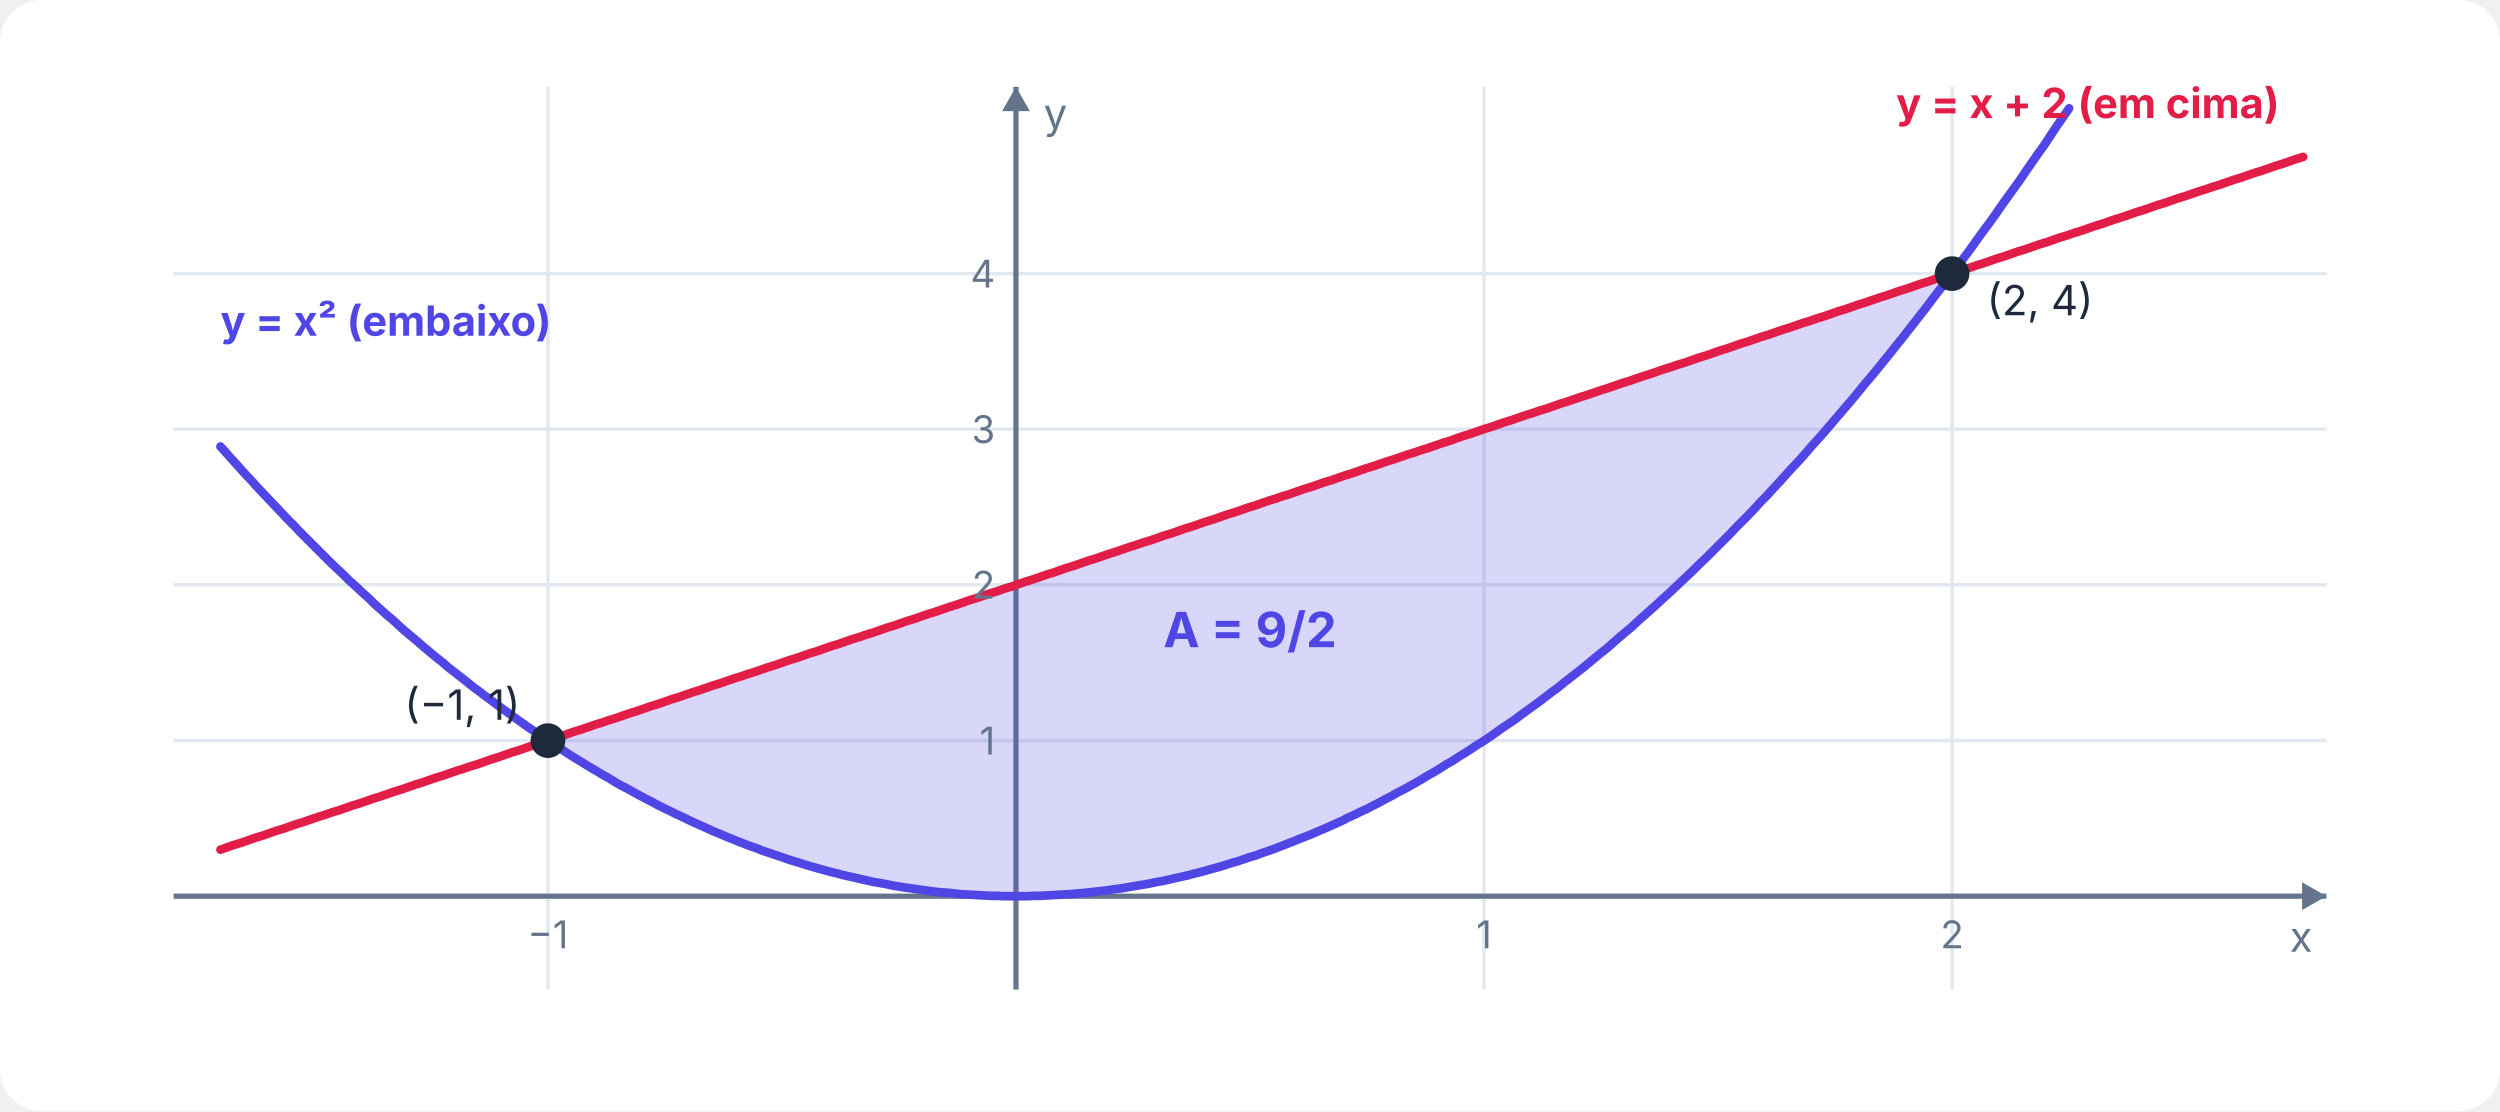
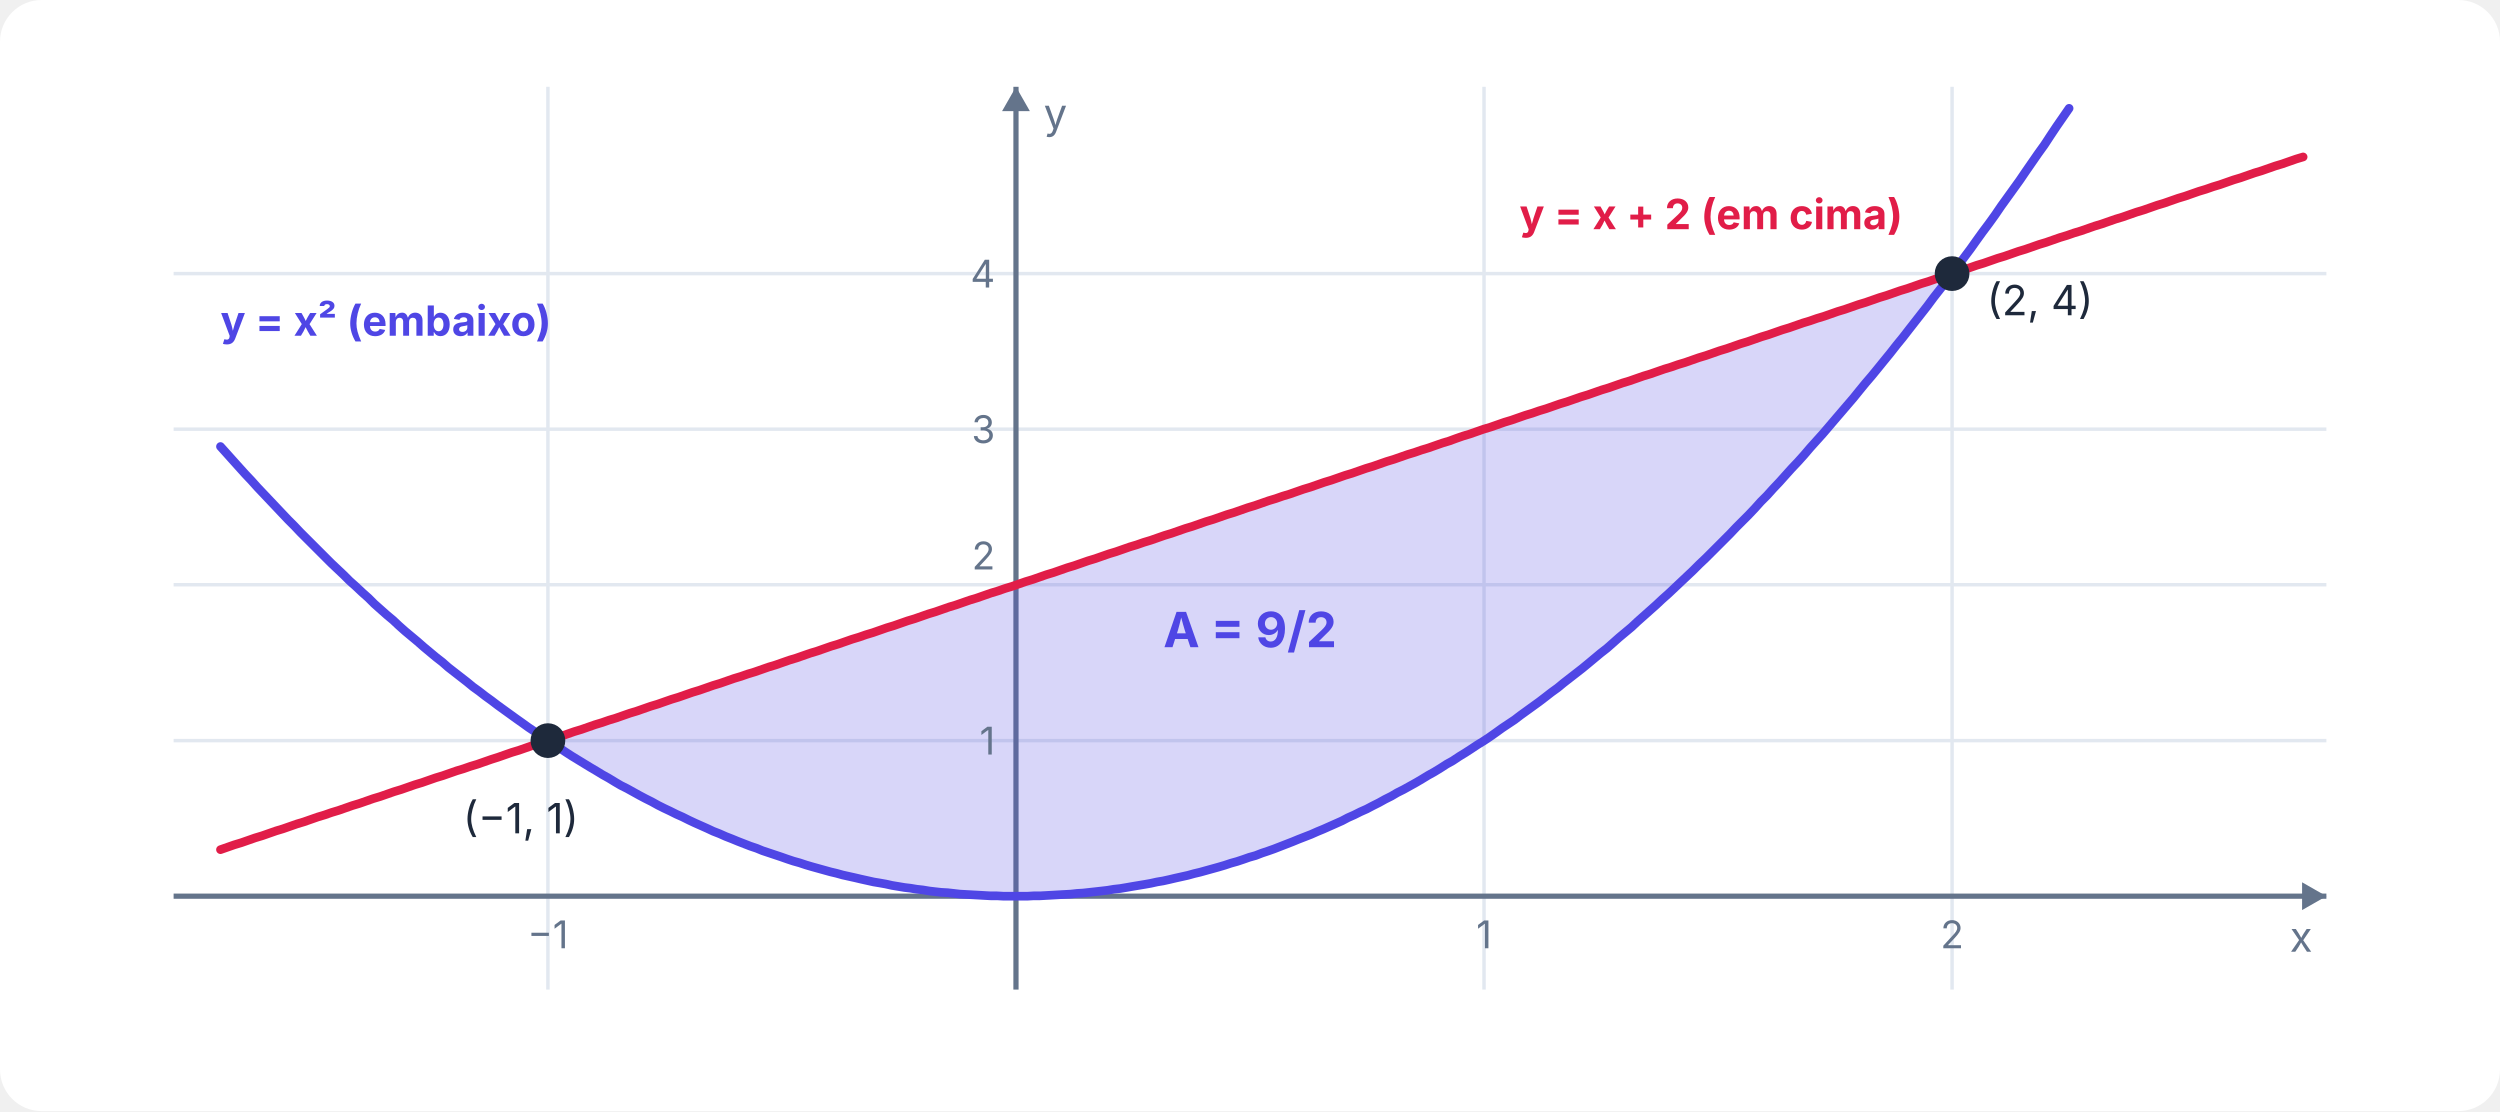
<svg xmlns="http://www.w3.org/2000/svg" viewBox="0 0 720 320" width="720" height="320" role="img" aria-label="Região entre a reta y = x + 2, em cima, e a parábola y = x², embaixo, de x = −1 a x = 2; a área vale 9/2">
  <rect width="720" height="320" rx="12" fill="#ffffff" />
  <clipPath id="quadro10">
    <rect x="50" y="25" width="620" height="260" />
  </clipPath>
  <line x1="157.8" y1="25" x2="157.8" y2="285" stroke="#e2e8f0" stroke-width="1" />
  <line x1="427.4" y1="25" x2="427.4" y2="285" stroke="#e2e8f0" stroke-width="1" />
  <line x1="562.2" y1="25" x2="562.2" y2="285" stroke="#e2e8f0" stroke-width="1" />
  <line x1="50" y1="213.3" x2="670" y2="213.3" stroke="#e2e8f0" stroke-width="1" />
  <line x1="50" y1="168.4" x2="670" y2="168.4" stroke="#e2e8f0" stroke-width="1" />
  <line x1="50" y1="123.6" x2="670" y2="123.6" stroke="#e2e8f0" stroke-width="1" />
  <line x1="50" y1="78.8" x2="670" y2="78.8" stroke="#e2e8f0" stroke-width="1" />
  <line x1="50" y1="258.1" x2="670" y2="258.1" stroke="#64748b" stroke-width="1.5" />
  <line x1="292.6" y1="25" x2="292.6" y2="285" stroke="#64748b" stroke-width="1.5" />
  <g clip-path="url(#quadro10)">
    <polygon points="157.8,213.3 159.8,212.6 161.9,211.9 163.9,211.3 165.9,210.6 167.9,209.9 170.0,209.2 172.0,208.6 174.0,207.9 176.0,207.2 178.0,206.6 180.1,205.9 182.1,205.2 184.1,204.5 186.1,203.9 188.2,203.2 190.2,202.5 192.2,201.8 194.2,201.2 196.2,200.5 198.3,199.8 200.3,199.2 202.3,198.5 204.3,197.8 206.3,197.1 208.4,196.5 210.4,195.8 212.4,195.1 214.4,194.4 216.5,193.8 218.5,193.1 220.5,192.4 222.5,191.8 224.5,191.1 226.6,190.4 228.6,189.7 230.6,189.1 232.6,188.4 234.7,187.7 236.7,187.1 238.7,186.4 240.7,185.7 242.7,185.0 244.8,184.4 246.8,183.7 248.8,183.0 250.8,182.3 252.8,181.7 254.9,181.0 256.9,180.3 258.9,179.7 260.9,179.0 263.0,178.3 265.0,177.6 267.0,177.0 269.0,176.3 271.0,175.6 273.1,174.9 275.1,174.3 277.1,173.6 279.1,172.9 281.2,172.3 283.2,171.6 285.2,170.9 287.2,170.2 289.2,169.6 291.3,168.9 293.3,168.2 295.3,167.6 297.3,166.9 299.3,166.2 301.4,165.5 303.4,164.9 305.4,164.2 307.4,163.5 309.5,162.8 311.5,162.2 313.5,161.5 315.5,160.8 317.5,160.2 319.6,159.5 321.6,158.8 323.6,158.1 325.6,157.5 327.7,156.8 329.7,156.1 331.7,155.4 333.7,154.8 335.7,154.1 337.8,153.4 339.8,152.8 341.8,152.1 343.8,151.4 345.8,150.7 347.9,150.1 349.9,149.4 351.9,148.7 353.9,148.1 356.0,147.4 358.0,146.7 360.0,146.0 362.0,145.4 364.0,144.7 366.1,144.0 368.1,143.3 370.1,142.7 372.1,142.0 374.2,141.3 376.2,140.7 378.2,140.0 380.2,139.3 382.2,138.6 384.3,138.0 386.3,137.3 388.3,136.6 390.3,135.9 392.3,135.3 394.4,134.6 396.4,133.9 398.4,133.3 400.4,132.6 402.5,131.9 404.5,131.2 406.5,130.6 408.5,129.9 410.5,129.2 412.6,128.6 414.6,127.9 416.6,127.2 418.6,126.5 420.7,125.9 422.7,125.2 424.7,124.5 426.7,123.8 428.7,123.2 430.8,122.5 432.8,121.8 434.8,121.2 436.8,120.5 438.8,119.8 440.9,119.1 442.9,118.5 444.9,117.8 446.9,117.1 449.0,116.4 451.0,115.8 453.0,115.1 455.0,114.4 457.0,113.8 459.1,113.1 461.1,112.4 463.1,111.7 465.1,111.1 467.2,110.4 469.2,109.7 471.2,109.1 473.2,108.4 475.2,107.7 477.3,107.0 479.3,106.4 481.3,105.7 483.3,105.0 485.3,104.3 487.4,103.7 489.4,103.0 491.4,102.3 493.4,101.7 495.5,101.0 497.5,100.3 499.5,99.6 501.5,99.0 503.5,98.3 505.6,97.6 507.6,96.9 509.6,96.3 511.6,95.6 513.7,94.9 515.7,94.3 517.7,93.6 519.7,92.9 521.7,92.2 523.8,91.6 525.8,90.9 527.8,90.2 529.8,89.6 531.8,88.9 533.9,88.2 535.9,87.5 537.9,86.9 539.9,86.2 542.0,85.5 544.0,84.8 546.0,84.2 548.0,83.5 550.0,82.8 552.1,82.2 554.1,81.5 556.1,80.8 558.1,80.1 560.2,79.5 562.2,78.8 562.2,78.8 560.2,81.5 558.1,84.1 556.1,86.8 554.1,89.4 552.1,92.0 550.0,94.6 548.0,97.1 546.0,99.7 544.0,102.2 542.0,104.7 539.9,107.2 537.9,109.6 535.9,112.1 533.9,114.5 531.8,116.9 529.8,119.2 527.8,121.6 525.8,123.9 523.8,126.3 521.7,128.6 519.7,130.8 517.7,133.1 515.7,135.3 513.7,137.5 511.6,139.7 509.6,141.9 507.6,144.1 505.6,146.2 503.5,148.3 501.5,150.4 499.5,152.5 497.5,154.5 495.5,156.6 493.4,158.6 491.4,160.6 489.4,162.5 487.4,164.5 485.3,166.4 483.3,168.3 481.3,170.2 479.3,172.1 477.3,174.0 475.2,175.8 473.2,177.6 471.2,179.4 469.2,181.2 467.2,182.9 465.1,184.7 463.1,186.4 461.1,188.1 459.1,189.7 457.0,191.4 455.0,193.0 453.0,194.6 451.0,196.2 449.0,197.8 446.9,199.3 444.9,200.9 442.9,202.4 440.9,203.9 438.8,205.3 436.8,206.8 434.8,208.2 432.8,209.6 430.8,211.0 428.7,212.4 426.7,213.7 424.7,215.1 422.7,216.4 420.7,217.6 418.6,218.9 416.6,220.2 414.6,221.4 412.6,222.6 410.5,223.8 408.5,224.9 406.5,226.1 404.5,227.2 402.5,228.3 400.4,229.4 398.4,230.5 396.4,231.5 394.4,232.6 392.3,233.6 390.3,234.5 388.3,235.5 386.3,236.5 384.3,237.4 382.2,238.3 380.2,239.2 378.2,240.0 376.2,240.9 374.2,241.7 372.1,242.5 370.1,243.3 368.1,244.0 366.1,244.8 364.0,245.5 362.0,246.2 360.0,246.9 358.0,247.6 356.0,248.2 353.9,248.8 351.9,249.4 349.9,250.0 347.9,250.6 345.8,251.1 343.8,251.6 341.8,252.1 339.8,252.6 337.8,253.1 335.7,253.5 333.7,253.9 331.7,254.3 329.7,254.7 327.7,255.1 325.6,255.4 323.6,255.7 321.6,256.0 319.6,256.3 317.5,256.6 315.5,256.8 313.5,257.0 311.5,257.2 309.5,257.4 307.4,257.6 305.4,257.7 303.4,257.8 301.4,257.9 299.3,258.0 297.3,258.0 295.3,258.1 293.3,258.1 291.3,258.1 289.2,258.1 287.2,258.0 285.2,258.0 283.2,257.9 281.2,257.8 279.1,257.7 277.1,257.5 275.1,257.3 273.1,257.2 271.0,257.0 269.0,256.7 267.0,256.5 265.0,256.2 263.0,255.9 260.9,255.6 258.9,255.3 256.9,255.0 254.9,254.6 252.8,254.2 250.8,253.8 248.8,253.4 246.8,252.9 244.8,252.5 242.7,252.0 240.7,251.5 238.7,250.9 236.7,250.4 234.7,249.8 232.6,249.2 230.6,248.6 228.6,248.0 226.6,247.3 224.5,246.7 222.5,246.0 220.5,245.3 218.5,244.5 216.5,243.8 214.4,243.0 212.4,242.2 210.4,241.4 208.4,240.6 206.3,239.7 204.3,238.9 202.3,238.0 200.3,237.1 198.3,236.1 196.2,235.2 194.2,234.2 192.2,233.2 190.2,232.2 188.2,231.2 186.1,230.1 184.1,229.1 182.1,228.0 180.1,226.8 178.0,225.7 176.0,224.6 174.0,223.4 172.0,222.2 170.0,221.0 167.9,219.7 165.9,218.5 163.9,217.2 161.9,215.9 159.8,214.6 157.8,213.3" fill="#4f46e5" fill-opacity="0.22" stroke="none" />
    <polyline points="63.5,244.7 65.5,244.0 67.5,243.3 69.5,242.7 71.5,242.0 73.5,241.3 75.5,240.7 77.5,240.0 79.5,239.3 81.5,238.7 83.5,238.0 85.5,237.3 87.5,236.7 89.5,236.0 91.5,235.3 93.5,234.7 95.5,234.0 97.5,233.4 99.5,232.7 101.5,232.0 103.5,231.4 105.5,230.7 107.5,230.0 109.5,229.4 111.5,228.7 113.5,228.0 115.5,227.4 117.5,226.7 119.5,226.0 121.5,225.4 123.5,224.7 125.5,224.0 127.5,223.4 129.5,222.7 131.5,222.0 133.5,221.4 135.5,220.7 137.5,220.1 139.5,219.4 141.5,218.7 143.4,218.1 145.4,217.4 147.4,216.7 149.4,216.1 151.4,215.4 153.4,214.7 155.4,214.1 157.4,213.4 159.4,212.7 161.4,212.1 163.4,211.4 165.4,210.7 167.4,210.1 169.4,209.4 171.4,208.7 173.4,208.1 175.4,207.4 177.4,206.8 179.4,206.1 181.4,205.4 183.4,204.8 185.4,204.1 187.4,203.4 189.4,202.8 191.4,202.1 193.4,201.4 195.4,200.8 197.4,200.1 199.4,199.4 201.4,198.8 203.4,198.1 205.4,197.4 207.4,196.8 209.4,196.1 211.4,195.4 213.4,194.8 215.4,194.1 217.4,193.5 219.4,192.8 221.4,192.1 223.4,191.5 225.4,190.8 227.4,190.1 229.4,189.5 231.4,188.8 233.4,188.1 235.4,187.5 237.4,186.8 239.4,186.1 241.4,185.5 243.4,184.8 245.4,184.1 247.4,183.5 249.4,182.8 251.4,182.2 253.4,181.5 255.4,180.8 257.4,180.2 259.4,179.5 261.4,178.8 263.4,178.2 265.4,177.5 267.4,176.8 269.4,176.2 271.4,175.5 273.4,174.8 275.4,174.2 277.4,173.5 279.4,172.8 281.4,172.2 283.4,171.5 285.4,170.8 287.4,170.2 289.4,169.5 291.4,168.9 293.4,168.2 295.4,167.5 297.4,166.9 299.4,166.2 301.4,165.5 303.4,164.9 305.4,164.2 307.4,163.5 309.4,162.9 311.4,162.2 313.4,161.5 315.4,160.9 317.4,160.2 319.4,159.5 321.4,158.9 323.4,158.2 325.4,157.5 327.4,156.9 329.4,156.2 331.4,155.6 333.4,154.9 335.4,154.2 337.4,153.6 339.4,152.9 341.4,152.2 343.4,151.6 345.4,150.9 347.4,150.2 349.4,149.6 351.4,148.9 353.4,148.2 355.4,147.6 357.4,146.9 359.4,146.2 361.4,145.6 363.4,144.9 365.4,144.2 367.4,143.6 369.4,142.9 371.4,142.3 373.4,141.6 375.4,140.9 377.4,140.3 379.4,139.6 381.4,138.9 383.4,138.3 385.4,137.6 387.4,136.9 389.4,136.3 391.4,135.6 393.4,134.9 395.4,134.3 397.4,133.6 399.4,132.9 401.4,132.3 403.4,131.6 405.4,130.9 407.4,130.3 409.4,129.6 411.4,129.0 413.4,128.3 415.4,127.6 417.4,127.0 419.3,126.3 421.3,125.6 423.3,125.0 425.3,124.3 427.3,123.6 429.3,123.0 431.3,122.3 433.3,121.6 435.3,121.0 437.3,120.3 439.3,119.6 441.3,119.0 443.3,118.3 445.3,117.7 447.3,117.0 449.3,116.3 451.3,115.7 453.3,115.0 455.3,114.3 457.3,113.7 459.3,113.0 461.3,112.3 463.3,111.7 465.3,111.0 467.3,110.3 469.3,109.7 471.3,109.0 473.3,108.3 475.3,107.7 477.3,107.0 479.3,106.3 481.3,105.7 483.3,105.0 485.3,104.4 487.3,103.7 489.3,103.0 491.3,102.4 493.3,101.7 495.3,101.0 497.3,100.4 499.3,99.7 501.3,99.0 503.3,98.4 505.3,97.7 507.3,97.0 509.3,96.4 511.3,95.7 513.3,95.0 515.3,94.4 517.3,93.7 519.3,93.0 521.3,92.4 523.3,91.7 525.3,91.1 527.3,90.4 529.3,89.7 531.3,89.1 533.3,88.4 535.3,87.7 537.3,87.1 539.3,86.4 541.3,85.7 543.3,85.1 545.3,84.4 547.3,83.7 549.3,83.1 551.3,82.4 553.3,81.7 555.3,81.1 557.3,80.4 559.3,79.7 561.3,79.1 563.3,78.4 565.3,77.8 567.3,77.1 569.3,76.4 571.3,75.8 573.3,75.1 575.3,74.4 577.3,73.8 579.3,73.1 581.3,72.4 583.3,71.8 585.3,71.1 587.3,70.4 589.3,69.8 591.3,69.1 593.3,68.4 595.3,67.8 597.3,67.1 599.3,66.5 601.3,65.8 603.3,65.1 605.3,64.5 607.3,63.8 609.3,63.1 611.3,62.5 613.3,61.8 615.3,61.1 617.3,60.5 619.3,59.8 621.3,59.1 623.3,58.5 625.3,57.8 627.3,57.1 629.3,56.5 631.3,55.8 633.3,55.1 635.3,54.5 637.3,53.8 639.3,53.2 641.3,52.5 643.3,51.8 645.3,51.2 647.3,50.5 649.3,49.8 651.3,49.2 653.3,48.5 655.3,47.8 657.3,47.2 659.3,46.5 661.3,45.8 663.3,45.2" fill="none" stroke="#e11d48" stroke-width="2.5" stroke-linejoin="round" stroke-linecap="round" />
    <polyline points="63.5,128.6 65.3,130.6 67.0,132.5 68.8,134.5 70.6,136.5 72.4,138.4 74.1,140.3 75.9,142.2 77.7,144.1 79.5,146.0 81.2,147.8 83.0,149.7 84.8,151.5 86.5,153.3 88.3,155.1 90.1,156.9 91.9,158.7 93.6,160.4 95.4,162.2 97.2,163.9 99.0,165.6 100.7,167.3 102.5,168.9 104.3,170.6 106.1,172.2 107.8,173.9 109.6,175.5 111.4,177.1 113.2,178.6 114.9,180.2 116.7,181.8 118.5,183.3 120.3,184.8 122.0,186.3 123.8,187.8 125.6,189.3 127.4,190.7 129.1,192.2 130.9,193.6 132.7,195.0 134.5,196.4 136.2,197.8 138.0,199.1 139.8,200.5 141.6,201.8 143.3,203.1 145.1,204.4 146.9,205.7 148.7,207.0 150.4,208.2 152.2,209.5 154.0,210.7 155.8,211.9 157.5,213.1 159.3,214.3 161.1,215.4 162.9,216.6 164.6,217.7 166.4,218.8 168.2,219.9 170.0,221.0 171.7,222.0 173.5,223.1 175.3,224.1 177.1,225.2 178.8,226.2 180.6,227.1 182.4,228.1 184.2,229.1 185.9,230.0 187.7,230.9 189.5,231.9 191.3,232.8 193.0,233.6 194.8,234.5 196.6,235.3 198.4,236.2 200.1,237.0 201.9,237.8 203.7,238.6 205.4,239.4 207.2,240.1 209.0,240.9 210.8,241.6 212.5,242.3 214.3,243.0 216.1,243.7 217.9,244.3 219.6,245.0 221.4,245.6 223.2,246.2 225.0,246.8 226.7,247.4 228.5,248.0 230.3,248.5 232.1,249.1 233.8,249.6 235.6,250.1 237.4,250.6 239.2,251.1 240.9,251.5 242.7,252.0 244.5,252.4 246.3,252.8 248.0,253.2 249.8,253.6 251.6,254.0 253.4,254.3 255.1,254.6 256.9,255.0 258.7,255.3 260.5,255.6 262.2,255.8 264.0,256.1 265.8,256.3 267.6,256.6 269.3,256.8 271.1,257.0 272.9,257.1 274.7,257.3 276.4,257.5 278.2,257.6 280.0,257.7 281.8,257.8 283.5,257.9 285.3,258.0 287.1,258.0 288.9,258.1 290.6,258.1 292.4,258.1 294.2,258.1 296.0,258.1 297.7,258.0 299.5,258.0 301.3,257.9 303.1,257.8 304.8,257.7 306.6,257.6 308.4,257.5 310.2,257.3 311.9,257.2 313.7,257.0 315.5,256.8 317.3,256.6 319.0,256.4 320.8,256.1 322.6,255.9 324.4,255.6 326.1,255.3 327.9,255.0 329.7,254.7 331.4,254.4 333.2,254.0 335.0,253.7 336.8,253.3 338.5,252.9 340.3,252.5 342.1,252.1 343.9,251.6 345.6,251.2 347.4,250.7 349.2,250.2 351.0,249.7 352.7,249.2 354.5,248.6 356.3,248.1 358.1,247.5 359.8,246.9 361.6,246.4 363.4,245.7 365.2,245.1 366.9,244.5 368.7,243.8 370.5,243.1 372.3,242.4 374.0,241.7 375.8,241.0 377.6,240.3 379.4,239.5 381.1,238.8 382.9,238.0 384.7,237.2 386.5,236.4 388.2,235.5 390.0,234.7 391.8,233.8 393.6,233.0 395.3,232.1 397.1,231.2 398.9,230.2 400.7,229.3 402.4,228.3 404.2,227.4 406.0,226.4 407.8,225.4 409.5,224.4 411.3,223.3 413.1,222.3 414.9,221.2 416.6,220.1 418.4,219.1 420.2,217.9 422.0,216.8 423.7,215.7 425.5,214.5 427.3,213.4 429.1,212.2 430.8,211.0 432.6,209.7 434.4,208.5 436.2,207.3 437.9,206.0 439.7,204.7 441.5,203.4 443.3,202.1 445.0,200.8 446.8,199.4 448.6,198.1 450.3,196.7 452.1,195.3 453.9,193.9 455.7,192.5 457.4,191.1 459.2,189.6 461.0,188.1 462.8,186.7 464.5,185.2 466.3,183.6 468.1,182.1 469.9,180.6 471.6,179.0 473.4,177.4 475.2,175.8 477.0,174.2 478.7,172.6 480.5,171.0 482.3,169.3 484.1,167.6 485.8,166.0 487.6,164.3 489.4,162.5 491.2,160.8 492.9,159.1 494.7,157.3 496.5,155.5 498.3,153.7 500.0,151.9 501.8,150.1 503.6,148.3 505.4,146.4 507.1,144.5 508.9,142.7 510.7,140.7 512.5,138.8 514.2,136.9 516.0,134.9 517.8,133.0 519.6,131.0 521.3,129.0 523.1,127.0 524.9,125.0 526.7,122.9 528.4,120.9 530.2,118.8 532.0,116.7 533.8,114.6 535.5,112.5 537.3,110.3 539.1,108.2 540.9,106.0 542.6,103.9 544.4,101.7 546.2,99.4 548.0,97.2 549.7,95.0 551.5,92.7 553.3,90.4 555.1,88.1 556.8,85.8 558.6,83.5 560.4,81.2 562.2,78.8 563.9,76.5 565.7,74.1 567.5,71.7 569.2,69.3 571.0,66.8 572.8,64.4 574.6,61.9 576.3,59.4 578.1,56.9 579.9,54.4 581.7,51.9 583.4,49.4 585.2,46.8 587.0,44.2 588.8,41.7 590.5,39.1 592.3,36.4 594.1,33.8 595.9,31.2" fill="none" stroke="#4f46e5" stroke-width="2.5" stroke-linejoin="round" stroke-linecap="round" />
  </g>
  <polygon points="670,258.1 663,254.1 663,262.1" fill="#64748b" />
  <polygon points="292.6,25 288.6,32 296.6,32" fill="#64748b" />
  <text x="666.0" y="274.1" font-size="12" fill="#64748b" text-anchor="end" font-weight="normal" font-family="Inter, Segoe UI, Arial, sans-serif">x</text>
  <text x="300.6" y="37.0" font-size="12" fill="#64748b" text-anchor="start" font-weight="normal" font-family="Inter, Segoe UI, Arial, sans-serif">y</text>
  <text x="157.8" y="273.1" font-size="11" fill="#64748b" text-anchor="middle" font-weight="normal" font-family="Inter, Segoe UI, Arial, sans-serif">−1</text>
  <text x="427.4" y="273.1" font-size="11" fill="#64748b" text-anchor="middle" font-weight="normal" font-family="Inter, Segoe UI, Arial, sans-serif">1</text>
  <text x="562.2" y="273.1" font-size="11" fill="#64748b" text-anchor="middle" font-weight="normal" font-family="Inter, Segoe UI, Arial, sans-serif">2</text>
  <text x="286.6" y="217.3" font-size="11" fill="#64748b" text-anchor="end" font-weight="normal" font-family="Inter, Segoe UI, Arial, sans-serif">1</text>
-   <text x="286.6" y="172.4" font-size="11" fill="#64748b" text-anchor="end" font-weight="normal" font-family="Inter, Segoe UI, Arial, sans-serif">2</text>
+   <text x="286.6" y="164.0" font-size="11" fill="#64748b" text-anchor="end" font-weight="normal" font-family="Inter, Segoe UI, Arial, sans-serif">2</text>
  <text x="286.6" y="127.6" font-size="11" fill="#64748b" text-anchor="end" font-weight="normal" font-family="Inter, Segoe UI, Arial, sans-serif">3</text>
  <text x="286.6" y="82.8" font-size="11" fill="#64748b" text-anchor="end" font-weight="normal" font-family="Inter, Segoe UI, Arial, sans-serif">4</text>
  <circle cx="157.8" cy="213.3" r="4" fill="#1e293b" stroke="#1e293b" stroke-width="2" />
  <circle cx="562.2" cy="78.8" r="4" fill="#1e293b" stroke="#1e293b" stroke-width="2" />
-   <text x="149.8" y="207.3" font-size="12" fill="#1e293b" text-anchor="end" font-weight="normal" font-family="Inter, Segoe UI, Arial, sans-serif">(−1, 1)</text>
+   <text x="150.0" y="240.0" font-size="12" fill="#1e293b" text-anchor="middle" font-weight="normal" font-family="Inter, Segoe UI, Arial, sans-serif">(−1, 1)</text>
  <text x="572.2" y="90.8" font-size="12" fill="#1e293b" text-anchor="start" font-weight="normal" font-family="Inter, Segoe UI, Arial, sans-serif">(2, 4)</text>
-   <text x="656.5" y="34.0" font-size="12" fill="#e11d48" text-anchor="end" font-weight="bold" font-family="Inter, Segoe UI, Arial, sans-serif">y = x + 2 (em cima)</text>
+   <text x="548.0" y="66.0" font-size="12" fill="#e11d48" text-anchor="end" font-weight="bold" font-family="Inter, Segoe UI, Arial, sans-serif">y = x + 2 (em cima)</text>
  <text x="63.5" y="96.7" font-size="12" fill="#4f46e5" text-anchor="start" font-weight="bold" font-family="Inter, Segoe UI, Arial, sans-serif">y = x² (embaixo)</text>
  <text x="360.0" y="186.4" font-size="14" fill="#4f46e5" text-anchor="middle" font-weight="bold" font-family="Inter, Segoe UI, Arial, sans-serif">A = 9/2</text>
</svg>
